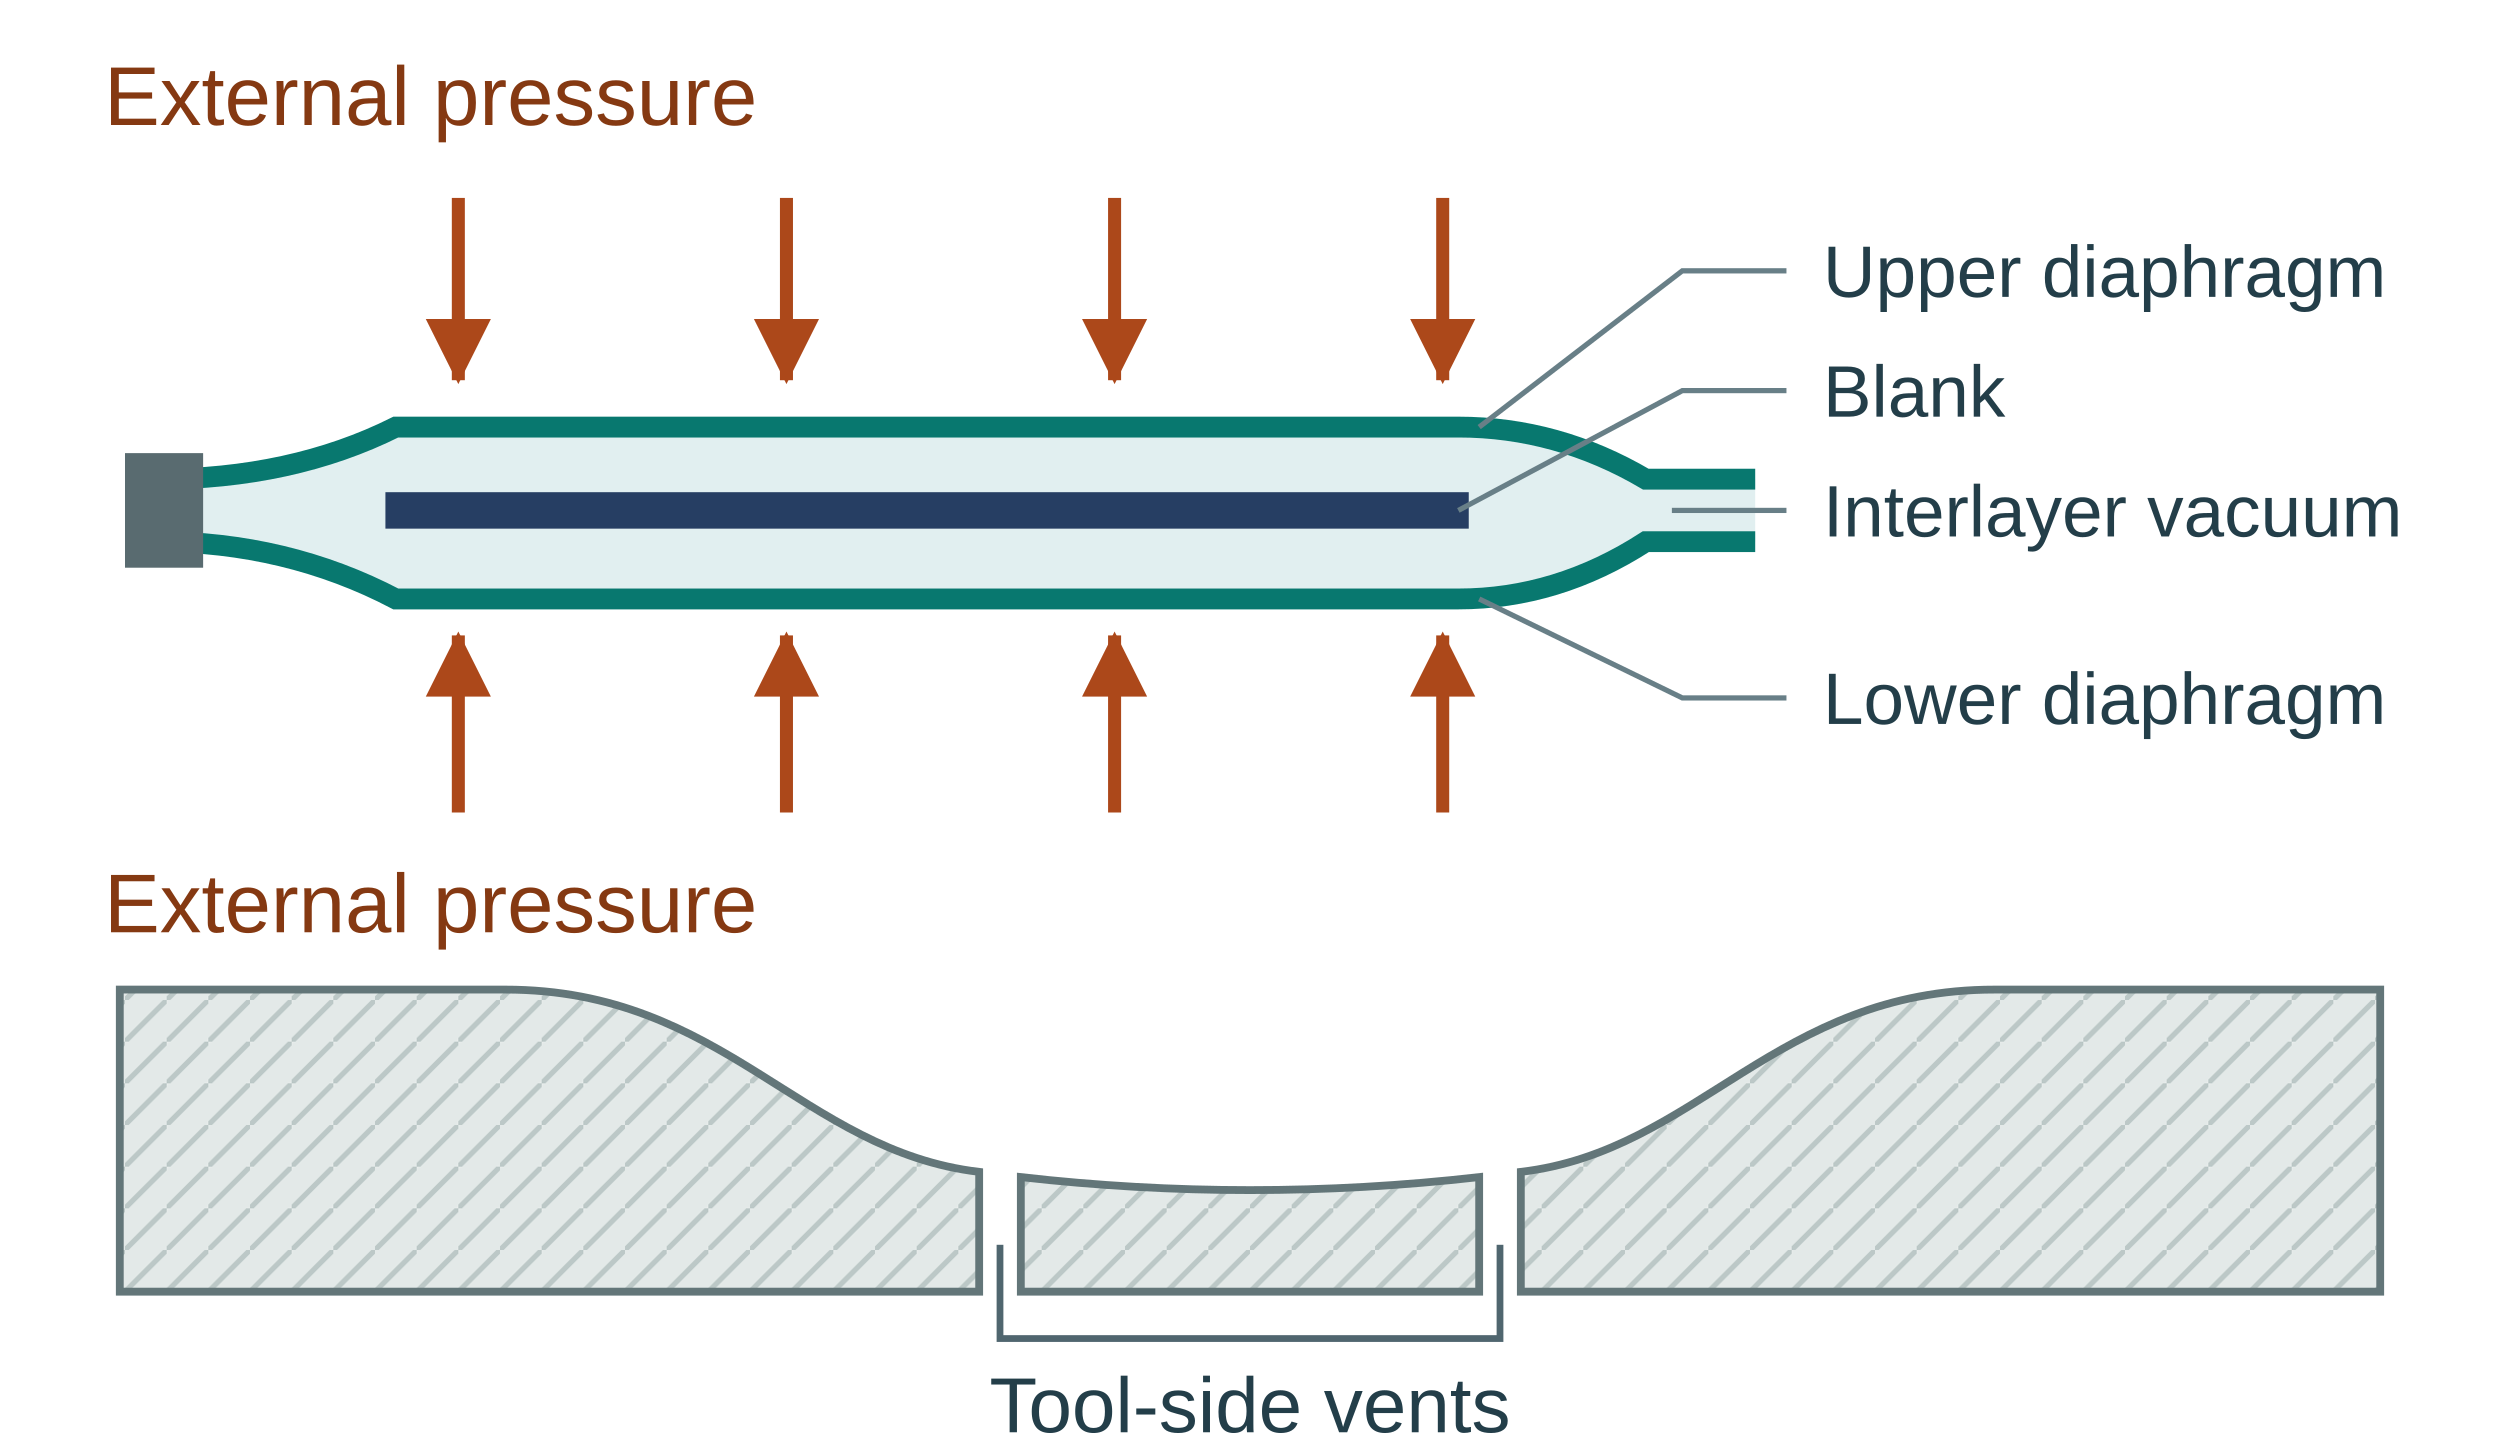
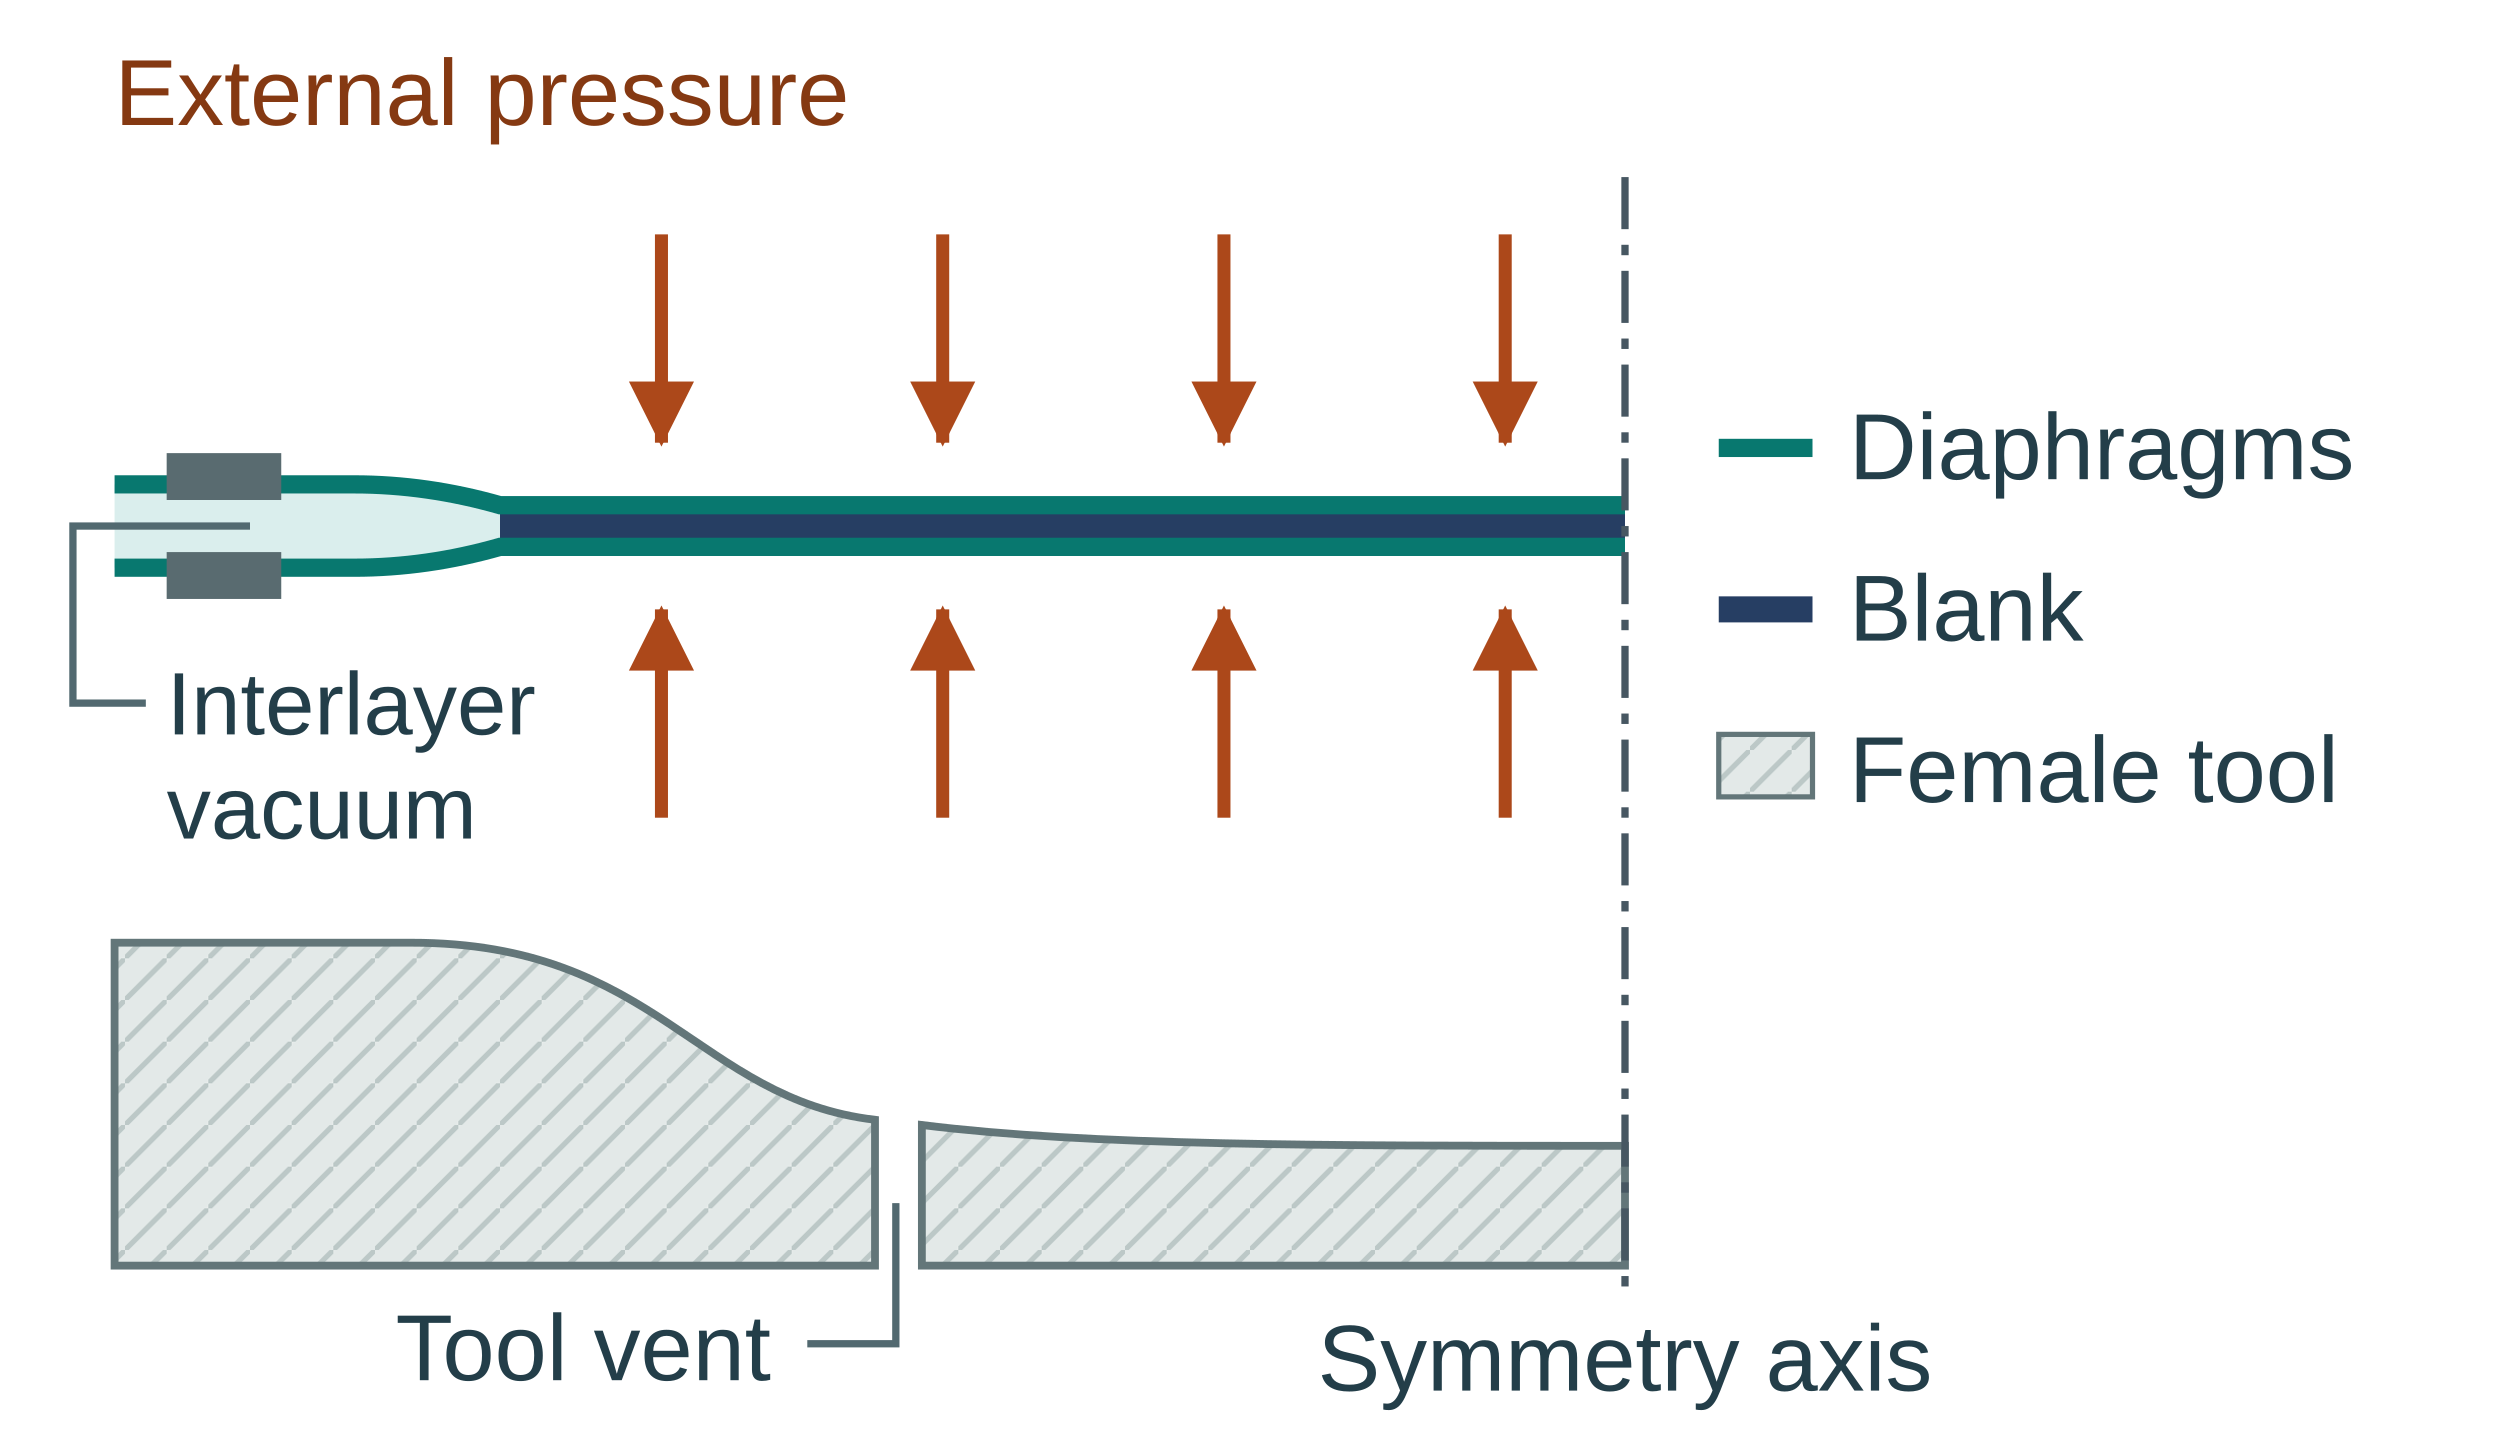
- <svg xmlns="http://www.w3.org/2000/svg" viewBox="0 0 480 278" font-family="Arial,sans-serif" font-size="16" fill="#233e49">
+ <svg xmlns="http://www.w3.org/2000/svg" viewBox="0 0 480 278" font-family="Arial,sans-serif" font-size="18" fill="#233e49">
  <defs>
    <marker id="load" markerWidth="5" markerHeight="5" refX="4.7" refY="2.5" orient="auto">
      <path fill="#ac481a" d="m0 0 5 2.5L0 5Z" />
    </marker>
    <pattern id="section" width="8" height="8" patternUnits="userSpaceOnUse">
      <rect width="8" height="8" fill="#e3e9e8" />
      <path d="m0 8 8-8" stroke="#bcc8c7" />
    </pattern>
  </defs>
-   <text x="20" y="24" fill="#853912">External pressure</text>
+   <text x="22" y="24" fill="#853912">External pressure</text>
  <g fill="none" stroke="#ac481a" stroke-width="2.5" marker-end="url(#load)">
-     <path d="M88 38v35" />
-     <path d="M151 38v35" />
-     <path d="M214 38v35" />
-     <path d="M277 38v35" />
-     <path d="M88 156v-34" />
-     <path d="M151 156v-34" />
-     <path d="M214 156v-34" />
-     <path d="M277 156v-34" />
+     <path d="M127 45v40" />
+     <path d="M181 45v40" />
+     <path d="M235 45v40" />
+     <path d="M289 45v40" />
+     <path d="M127 157v-40" />
+     <path d="M181 157v-40" />
+     <path d="M235 157v-40" />
+     <path d="M289 157v-40" />
  </g>
-   <path d="M30 92Q56 92 76 82H280Q299 82 316 92H337V104H316Q299 115 280 115H76Q55 104 30 104Z" fill="#e1eff0" />
-   <g fill="none" stroke="#08786f" stroke-width="4">
-     <path d="M30 92Q56 92 76 82H280Q299 82 316 92H337" />
-     <path d="M30 104Q55 104 76 115H280Q299 115 316 104H337" />
+   <g id="stack">
+     <path d="M22 93H68Q82 93 96 97H312V105H96Q82 109 68 109H22Z" fill="#daeeed" />
+     <path d="M96 101H312" fill="none" stroke="#263e63" stroke-width="5" />
+     <g fill="none" stroke="#08786f" stroke-width="3.5">
+       <path d="M22 93H68Q82 93 96 97H312" />
+       <path d="M22 109H68Q82 109 96 105H312" />
+     </g>
+     <path d="M32 87h22v9H32zM32 106h22v9H32z" fill="#596b70" />
  </g>
-   <path d="M74 98H282" stroke="#263e63" stroke-width="7" />
-   <path d="M24 87h15v22H24z" fill="#596b70" />
-   <g stroke="#687f87" fill="none">
-     <path d="m284 82 39-30h20" />
-     <path d="m280 98 43-23h20" />
-     <path d="m284 115 39 19h20" />
-     <path d="M321 98h22" />
+   <path d="M48 101H14v34h14" fill="none" stroke="#526970" stroke-width="1.4" />
+   <text x="32" y="141" font-size="17">Interlayer</text>
+   <text x="32" y="161" font-size="17">vacuum</text>
+   <g id="tool" fill="url(#section)" stroke="#637679" stroke-width="1.5">
+     <path d="M22 181H79C126 181 134 211 168 215V243H22Z" />
+     <path d="M177 216C209 220 254 220 312 220V243H177Z" />
  </g>
-   <g font-size="14">
-     <text x="350" y="57">Upper diaphragm</text>
-     <text x="350" y="80">Blank</text>
-     <text x="350" y="103">Interlayer vacuum</text>
-     <text x="350" y="139">Lower diaphragm</text>
+   <path d="M172 231v27h-17" fill="none" stroke="#526970" stroke-width="1.4" />
+   <text x="148" y="265" text-anchor="end">Tool vent</text>
+   <path id="symmetry-axis" d="M312 34V249" fill="none" stroke="#475762" stroke-width="1.4" stroke-dasharray="10 3 2 3" />
+   <text x="312" y="267" text-anchor="middle">Symmetry axis</text>
+   <g font-size="18">
+     <path d="M330 86h18" stroke="#08786f" stroke-width="3.5" />
+     <text x="355" y="92">Diaphragms</text>
+     <path d="M330 117h18" stroke="#263e63" stroke-width="5" />
+     <text x="355" y="123">Blank</text>
+     <rect x="330" y="141" width="18" height="12" fill="url(#section)" stroke="#637679" />
+     <text x="355" y="154">Female tool</text>
  </g>
-   <text x="20" y="179" fill="#853912">External pressure</text>
-   <g fill="url(#section)" stroke="#637679" stroke-width="1.5">
-     <path d="M23 190H97C139 190 154 221 188 225V248H23Z" />
-     <path d="M196 226Q240 231 284 226V248H196Z" />
-     <path d="M292 225C326 221 341 190 383 190H457V248H292Z" />
-   </g>
-   <path d="M192 239v18h96v-18" fill="none" stroke="#50666f" stroke-width="1.3" />
-   <text x="240" y="275" text-anchor="middle" font-size="15">Tool-side vents</text>
</svg>
